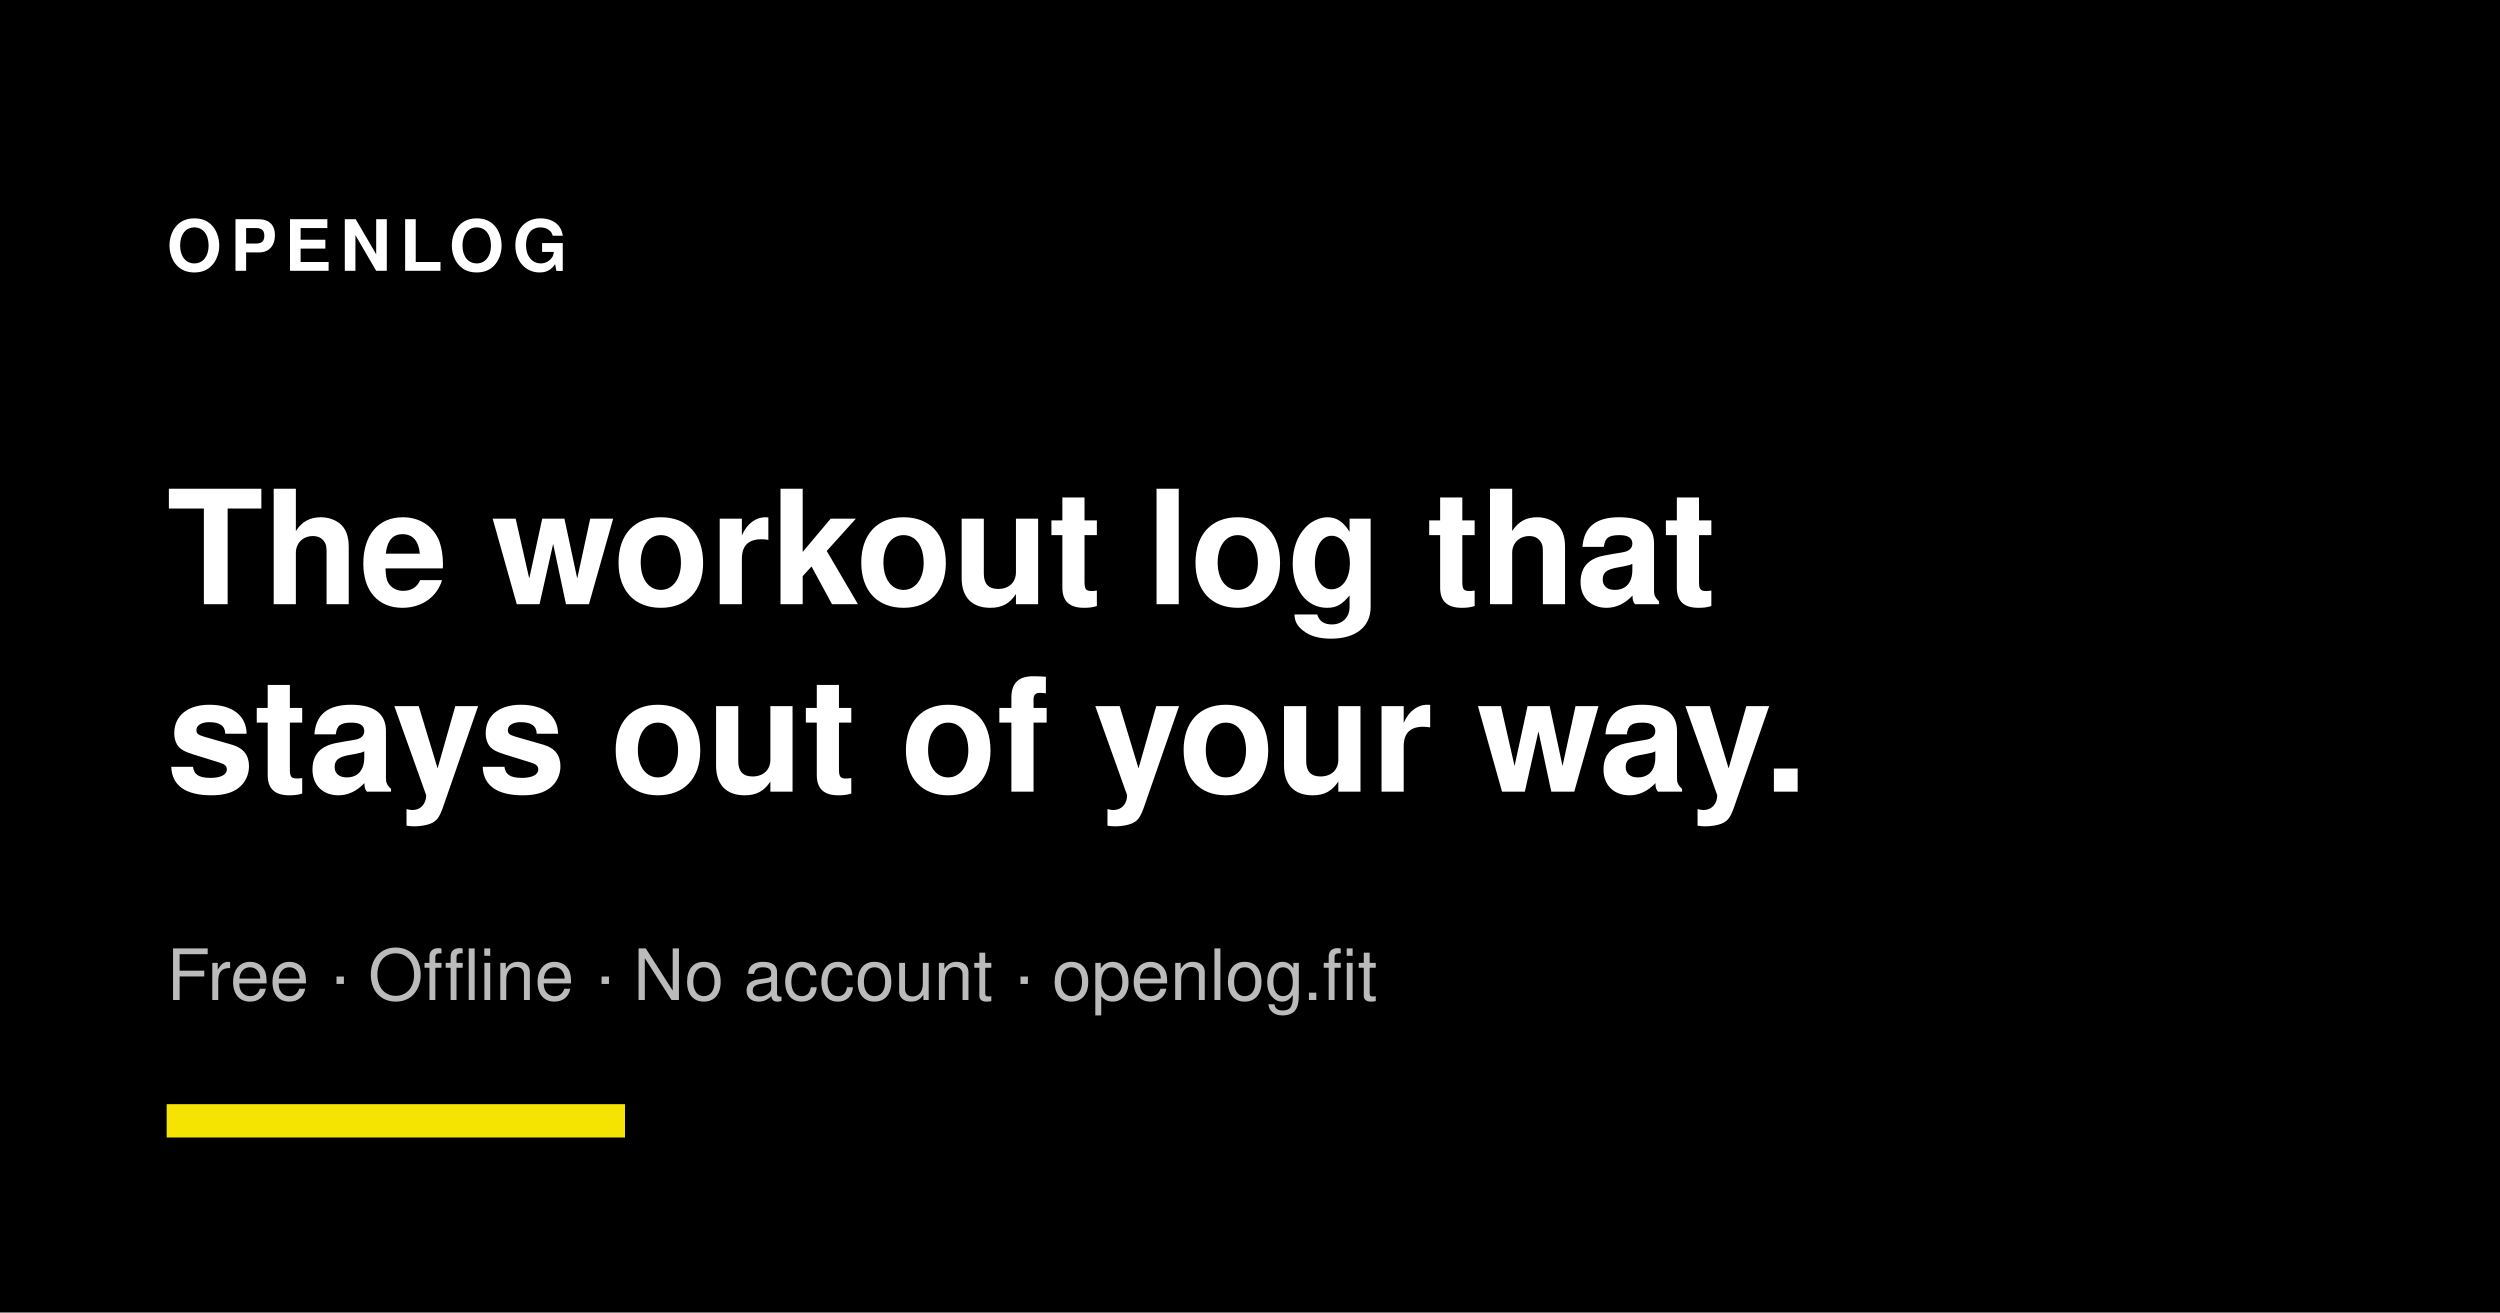
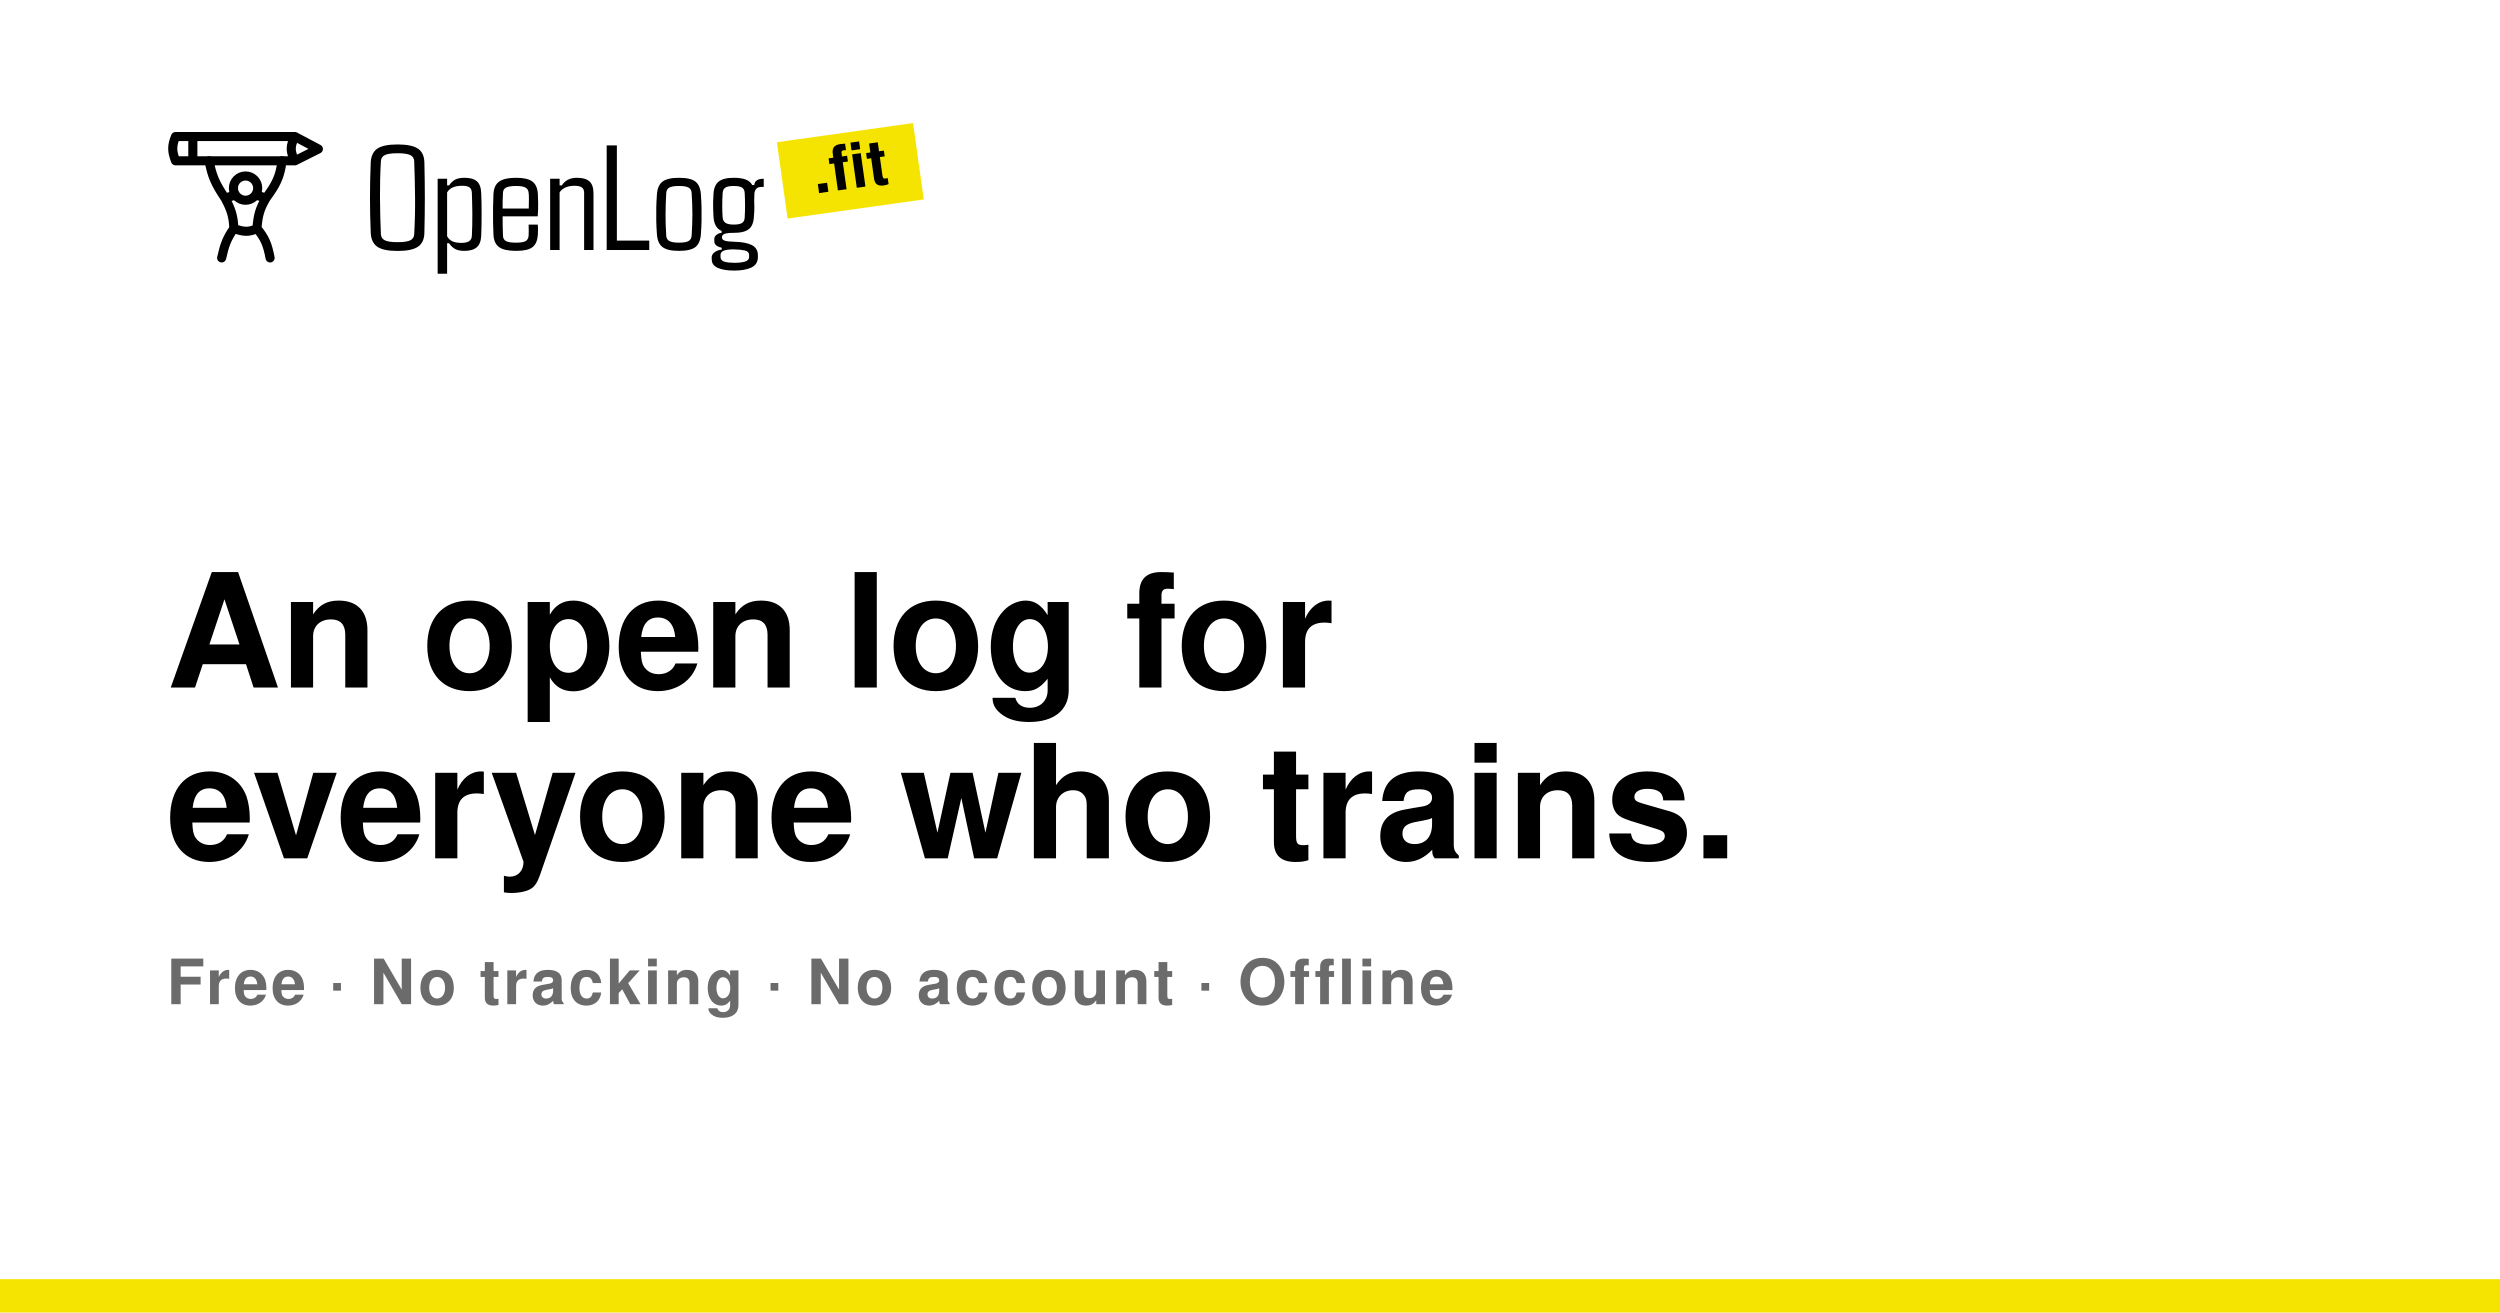
<svg xmlns="http://www.w3.org/2000/svg" width="1200" height="630" viewBox="0 0 1200 630">
-   <rect width="1200" height="630" fill="#000000" />
-   <g font-family="Helvetica Neue, Helvetica, Arial, sans-serif" fill="#ffffff">
-     <text x="80" y="130" font-size="34" font-weight="700" letter-spacing="4">OPENLOG</text>
-     <text x="80" y="290" font-size="76" font-weight="700">The workout log that</text>
-     <text x="80" y="380" font-size="76" font-weight="700">stays out of your way.</text>
-     <text x="80" y="480" font-size="34" fill="#bbbbbb">Free · Offline · No account · openlog.fit</text>
+   <rect width="1200" height="630" fill="#ffffff" />
+   <g transform="translate(71.26 48.06) scale(1.4565)" fill="none" stroke="#000000" stroke-width="3" stroke-linecap="round" stroke-linejoin="round">
+     <path d="M25.253 32.3C22.085 27.64 20.884 24.953 20 20M25.253 32.3C27.276 36.088 27.985 38.268 28.137 42.3M25.253 32.3C26.433 31.909 27.498 31.6 28.5 31.378M38.747 32.3C41.944 27.896 43.426 25.318 44 20M38.747 32.3C36.679 35.79 36.073 38.002 35.76 42.3M38.747 32.3C37.6 31.903 36.564 31.597 35.591 31.378M28.137 42.3C31.318 43.434 33.024 43.638 35.76 42.3M28.137 42.3C25.861 45.577 25.052 47.752 24.12 52M35.76 42.3C38.318 45.389 39.245 47.528 40.086 52" />
+     <circle cx="32" cy="29" r="4" />
+     <path d="M14.626 12H48.255L56 16.108L48.255 20H14.626M48.255 12C46.669 15.124 46.64 16.875 48.255 20M14.626 12H8.919C7.662 15.124 7.726 16.876 8.919 20H14.626M14.626 12V20" />
  </g>
-   <rect x="80" y="530" width="220" height="16" fill="#f5e401" />
+   <path transform="translate(174.74 120)" d="M16.10 0.46Q9.21 0.46 6.29-1.62Q3.38-3.69 3.20-8.44Q2.85-16.98 2.85-25.12Q2.85-33.26 3.20-41.80Q3.38-46.55 6.29-48.60Q9.21-50.66 16.10-50.66Q22.96-50.66 25.95-48.60Q28.93-46.55 28.97-41.80Q29.18-33.22 29.18-25.10Q29.18-16.98 28.97-8.44Q28.93-3.69 25.95-1.62Q22.96 0.46 16.10 0.46M16.10-3.76Q20.46-3.76 22.22-4.66Q23.98-5.55 24.08-7.59Q24.57-16.38 24.49-25.24Q24.40-34.10 24.08-42.61Q23.98-44.68 22.18-45.56Q20.39-46.44 16.10-46.44Q11.74-46.44 9.97-45.56Q8.19-44.68 8.09-42.61Q7.59-34.10 7.65-25.24Q7.70-16.38 8.09-7.59Q8.19-5.55 9.97-4.66Q11.74-3.76 16.10-3.76M39.87-3.23L39.87 11.39L35.33 11.39L35.33-34.21L39.87-34.21L39.87-31.01L40.85-31.01Q42.05-32.87 43.72-33.77Q45.39-34.66 48.30-34.66Q52.31-34.66 54.23-32.92Q56.14-31.18 56.25-27.11Q56.36-25.31 56.39-22.76Q56.43-20.21 56.43-17.38Q56.43-14.55 56.39-11.88Q56.36-9.21 56.25-7.14Q56.14-3.09 54.14-1.34Q52.14 0.42 48.13 0.42Q45.49 0.42 43.80-0.44Q42.12-1.30 40.85-3.23L39.87-3.23M46.86-3.41Q51.61-3.41 51.75-6.75Q52.03-12.20 51.98-17.51Q51.93-22.82 51.75-27.49Q51.68-29.25 50.63-30.04Q49.57-30.83 47.07-30.83Q41.70-30.83 39.87-27.63L39.87-6.61Q40.82-4.89 42.45-4.15Q44.09-3.41 46.86-3.41M73.05 0.42Q67.25 0.42 64.78-1.41Q62.30-3.23 62.12-7.38Q61.98-9.98 61.93-13.50Q61.88-17.02 61.93-20.57Q61.98-24.12 62.12-26.75Q62.30-31.01 64.85-32.84Q67.39-34.66 73.05-34.66Q78.40-34.66 80.79-32.87Q83.18-31.08 83.43-26.96Q83.50-25.73 83.57-22.68Q83.64-19.62 83.36-16.17L66.52-16.17Q66.52-13.96 66.55-11.67Q66.59-9.39 66.69-6.93Q66.73-4.99 68.17-4.25Q69.61-3.52 72.91-3.52Q76.18-3.52 77.52-4.25Q78.86-4.99 79-6.93Q79.10-8.86 79-12.20L83.36-12.20Q83.53-11.18 83.51-9.83Q83.50-8.47 83.43-7.38Q83.18-3.23 80.91-1.41Q78.64 0.42 73.05 0.42M66.52-19.90L79.07-19.90Q79.14-22.29 79.14-24.47Q79.14-26.65 79-27.46Q78.86-29.21 77.48-29.97Q76.11-30.73 73.05-30.73Q69.64-30.73 68.19-29.97Q66.73-29.21 66.69-27.46Q66.59-25.42 66.53-23.55Q66.48-21.69 66.52-19.90M93.87-27.63L93.87 0L89.33 0L89.33-34.21L93.87-34.21L93.87-31.01L94.96-31.01Q96.05-32.77 97.82-33.71Q99.60-34.66 102.30-34.66Q106.28-34.66 108.21-32.92Q110.14-31.18 110.14-27.11L110.14 0L105.64 0L105.64-27.49Q105.64-29.25 104.54-30.04Q103.43-30.83 100.97-30.83Q98.51-30.83 96.64-29.99Q94.78-29.14 93.87-27.63M136.90-4.50L136.90 0L116.47 0L116.47-50.20L121.36-50.20L121.36-4.50L136.90-4.50M151.17 0.42Q145.44 0.42 143.09-1.55Q140.73-3.52 140.55-8.09Q140.34-10.69 140.27-13.87Q140.20-17.05 140.27-20.29Q140.34-23.52 140.55-26.16Q140.73-30.73 143.10-32.70Q145.48-34.66 151.17-34.66Q156.94-34.66 159.24-32.70Q161.54-30.73 161.72-26.16Q161.93-23.55 162-20.37Q162.07-17.19 162-13.97Q161.93-10.76 161.72-8.09Q161.54-3.55 159.24-1.56Q156.94 0.42 151.17 0.42M151.17-3.52Q154.41-3.52 155.78-4.31Q157.15-5.10 157.25-6.93Q157.61-12.41 157.61-17.12Q157.61-21.83 157.25-27.32Q157.15-29.18 155.81-29.95Q154.48-30.73 151.17-30.73Q147.87-30.73 146.51-29.95Q145.16-29.18 145.05-27.32Q144.74-21.83 144.72-17.10Q144.70-12.37 145.05-6.93Q145.13-5.10 146.55-4.31Q147.97-3.52 151.17-3.52M177.71 9.88Q172.93 9.88 170.02 8.68Q167.10 7.49 166.92 4.92Q166.92 4.64 166.89 4.25Q166.85 3.87 166.85 3.45Q166.99 1.90 168.42 0.95Q169.84 0 171.70-0.21L171.70-1.09Q168.22-1.83 168.12-4.11Q168.08-4.71 168.12-5.31Q168.15-6.50 169.22-7.31Q170.30-8.12 171.63-8.26L171.63-9.14Q167.98-10.72 167.73-16.14Q167.63-18.25 167.57-19.81Q167.52-21.37 167.55-22.97Q167.59-24.57 167.73-26.75Q167.91-30.94 170.17-32.80Q172.44-34.66 177.43-34.66Q181.09-34.66 183.23-33.82Q185.38-32.98 186.33-31.18L187.31-31.18Q187.56-34.21 191.85-34.21L191.85-30.27L190.62-30.27Q187.49-30.27 187.35-26.65L187.28-23.87Q187.35-21.83 187.35-20.18Q187.35-18.53 187.14-16.14Q186.96-11.88 184.75-10.05Q182.53-8.23 177.43-8.23Q174.48-8.26 173.14-7.77Q171.81-7.28 171.81-6.15L171.81-5.87Q171.88-4.85 173.29-4.43Q174.69-4.01 177.96-3.94Q183.20-3.80 185.99-2.44Q188.79-1.09 189.04 2.04L189.04 3.87Q188.79 7.17 185.66 8.53Q182.53 9.88 177.71 9.88M177.43-12.20Q180.25-12.20 181.42-12.97Q182.60-13.75 182.71-15.50Q182.88-18 182.88-21.32Q182.88-24.64 182.71-27.39Q182.60-29.25 181.41-29.99Q180.21-30.73 177.43-30.73Q174.66-30.73 173.46-29.97Q172.27-29.21 172.13-27.35Q171.74-20.67 172.13-15.57Q172.27-13.85 173.50-13.03Q174.73-12.20 177.43-12.20M177.82 6.15Q180.84 6.15 182.76 5.59Q184.68 5.03 184.82 3.59Q184.85 3.20 184.83 2.87Q184.82 2.53 184.82 2.18Q184.68 0.67 182.79 0.23Q180.91-0.21 177.82-0.28Q174.83-0.35 173.06 0.18Q171.28 0.70 171.11 2.21L171.11 3.59Q171.28 5.13 173.07 5.64Q174.87 6.15 177.82 6.15" fill="#000000" />
+   <g transform="translate(376.66 95) rotate(-8)">
+     <rect x="0" y="-27" width="66" height="37" fill="#f5e401" />
+     <text x="33" y="0" font-family="Helvetica Neue, Helvetica, Arial, sans-serif" font-size="30" font-weight="600" fill="#000000" text-anchor="middle">.fit</text>
+   </g>
+   <g font-family="Helvetica Neue, Helvetica, Arial, sans-serif" fill="#000000">
+     <text x="80" y="330" font-size="76" font-weight="700">An open log for</text>
+     <text x="80" y="412" font-size="76" font-weight="700">everyone who trains.</text>
+     <text x="80" y="482" font-size="30" font-weight="600" fill="#6b6b6b" letter-spacing="1.4">Free · No tracking · No account · Offline</text>
+   </g>
+   <rect x="0" y="614" width="1200" height="16" fill="#f5e401" />
</svg>
